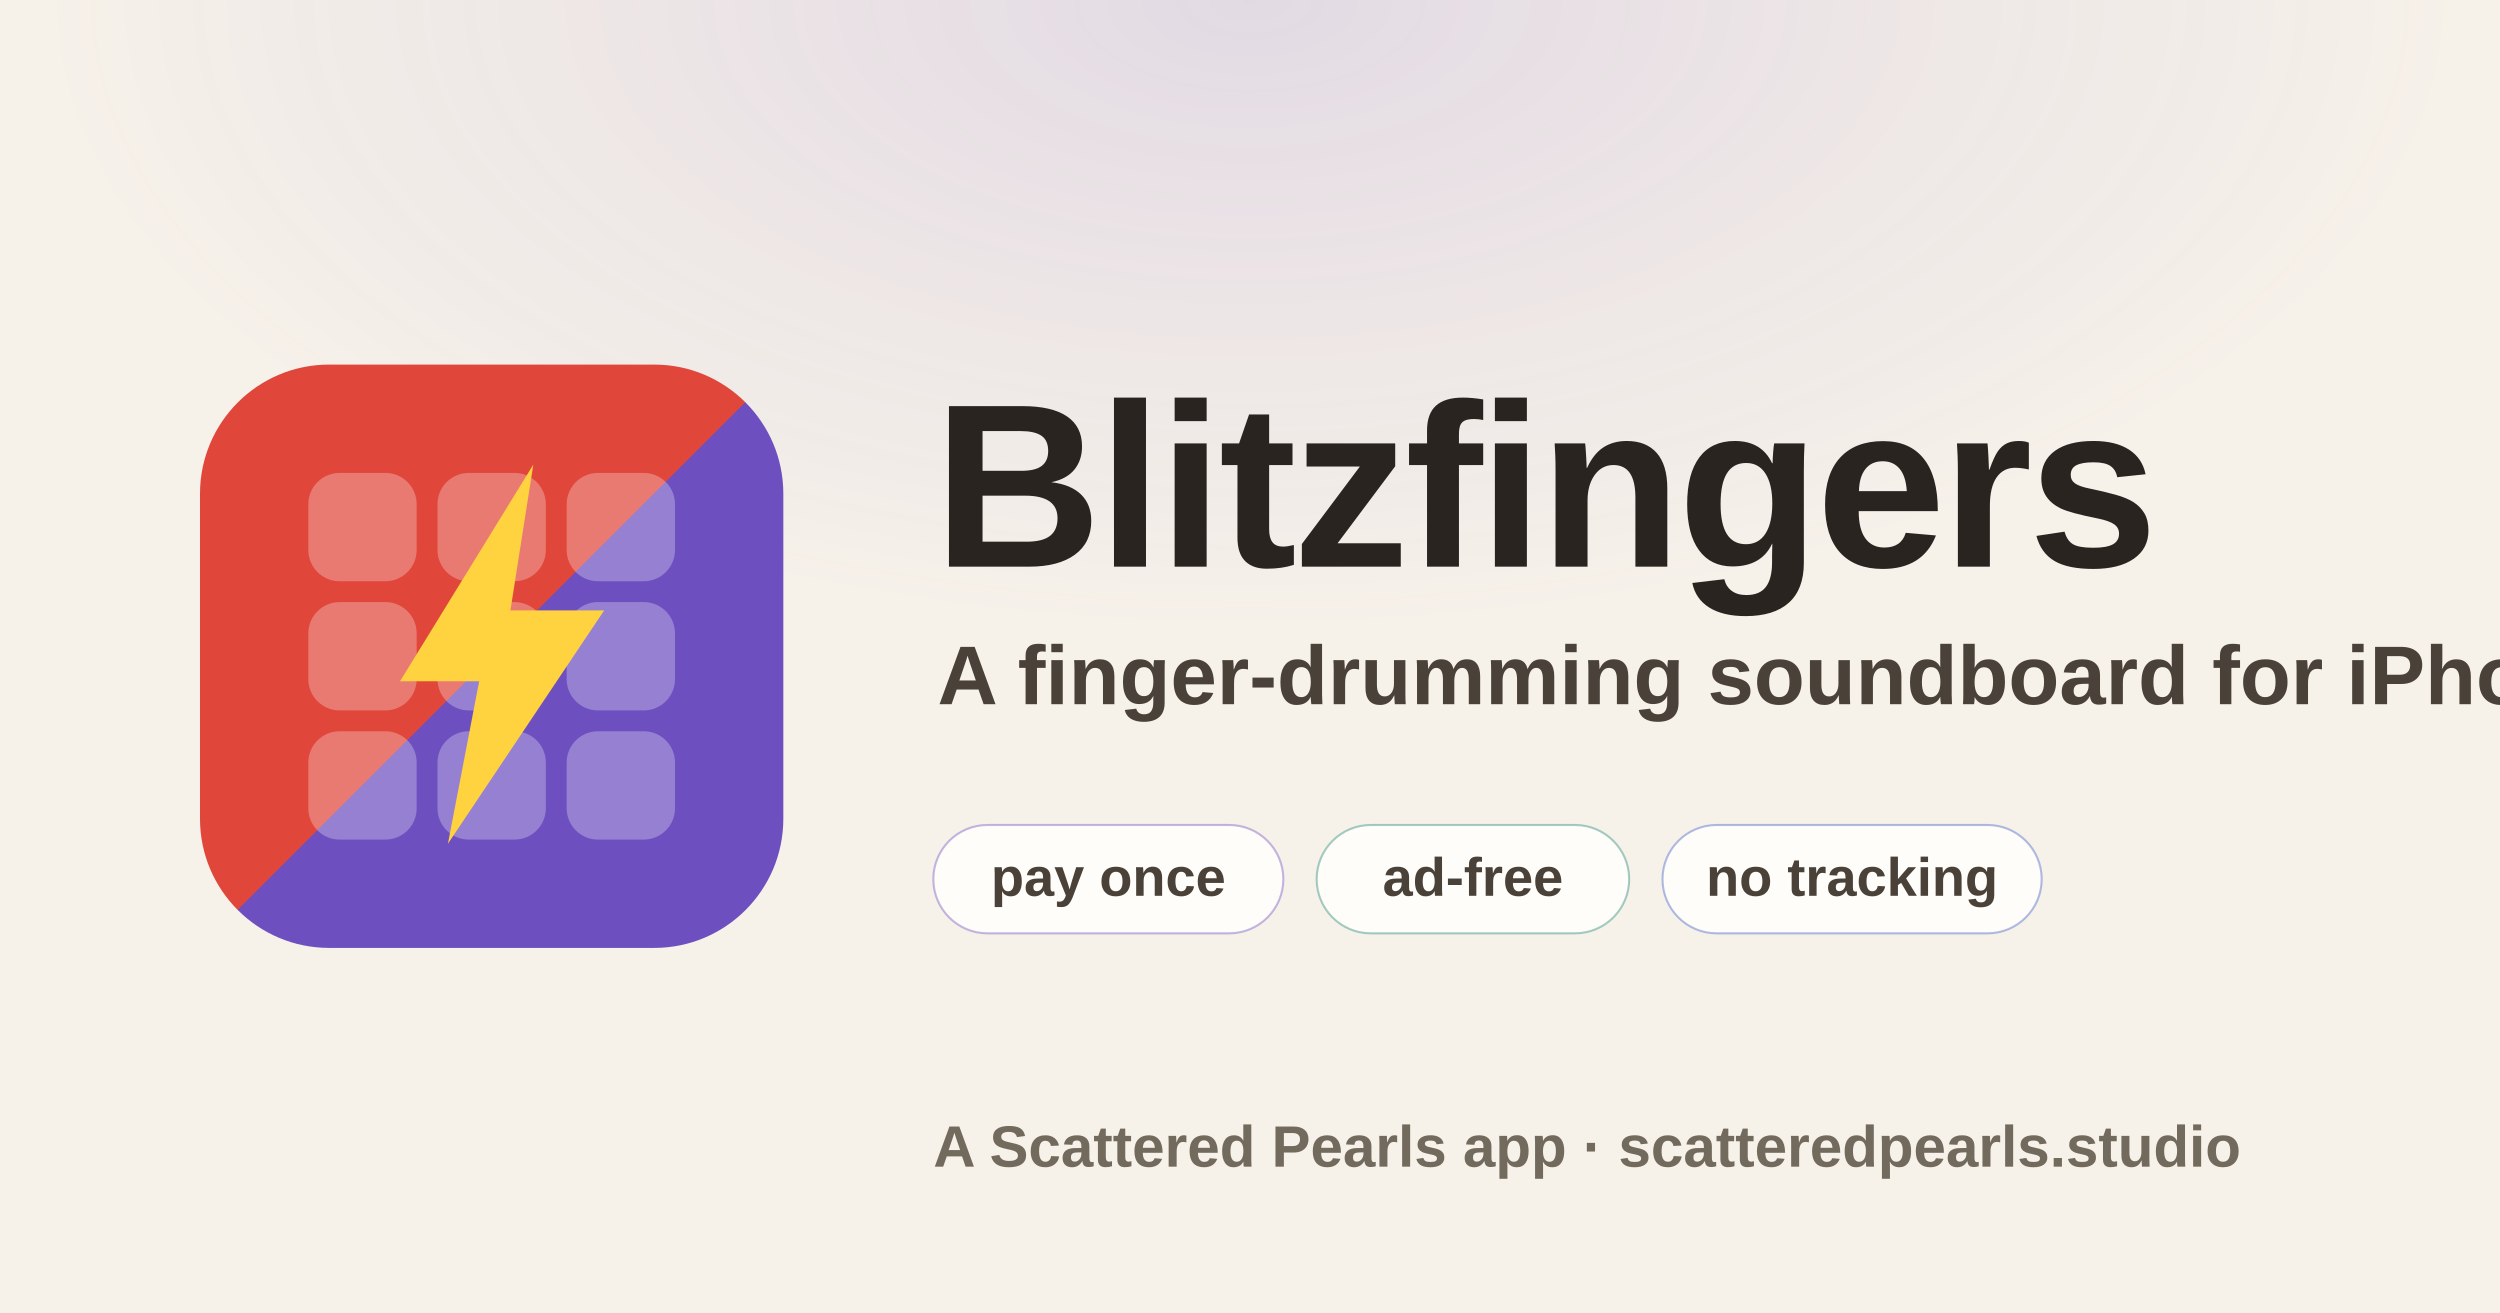
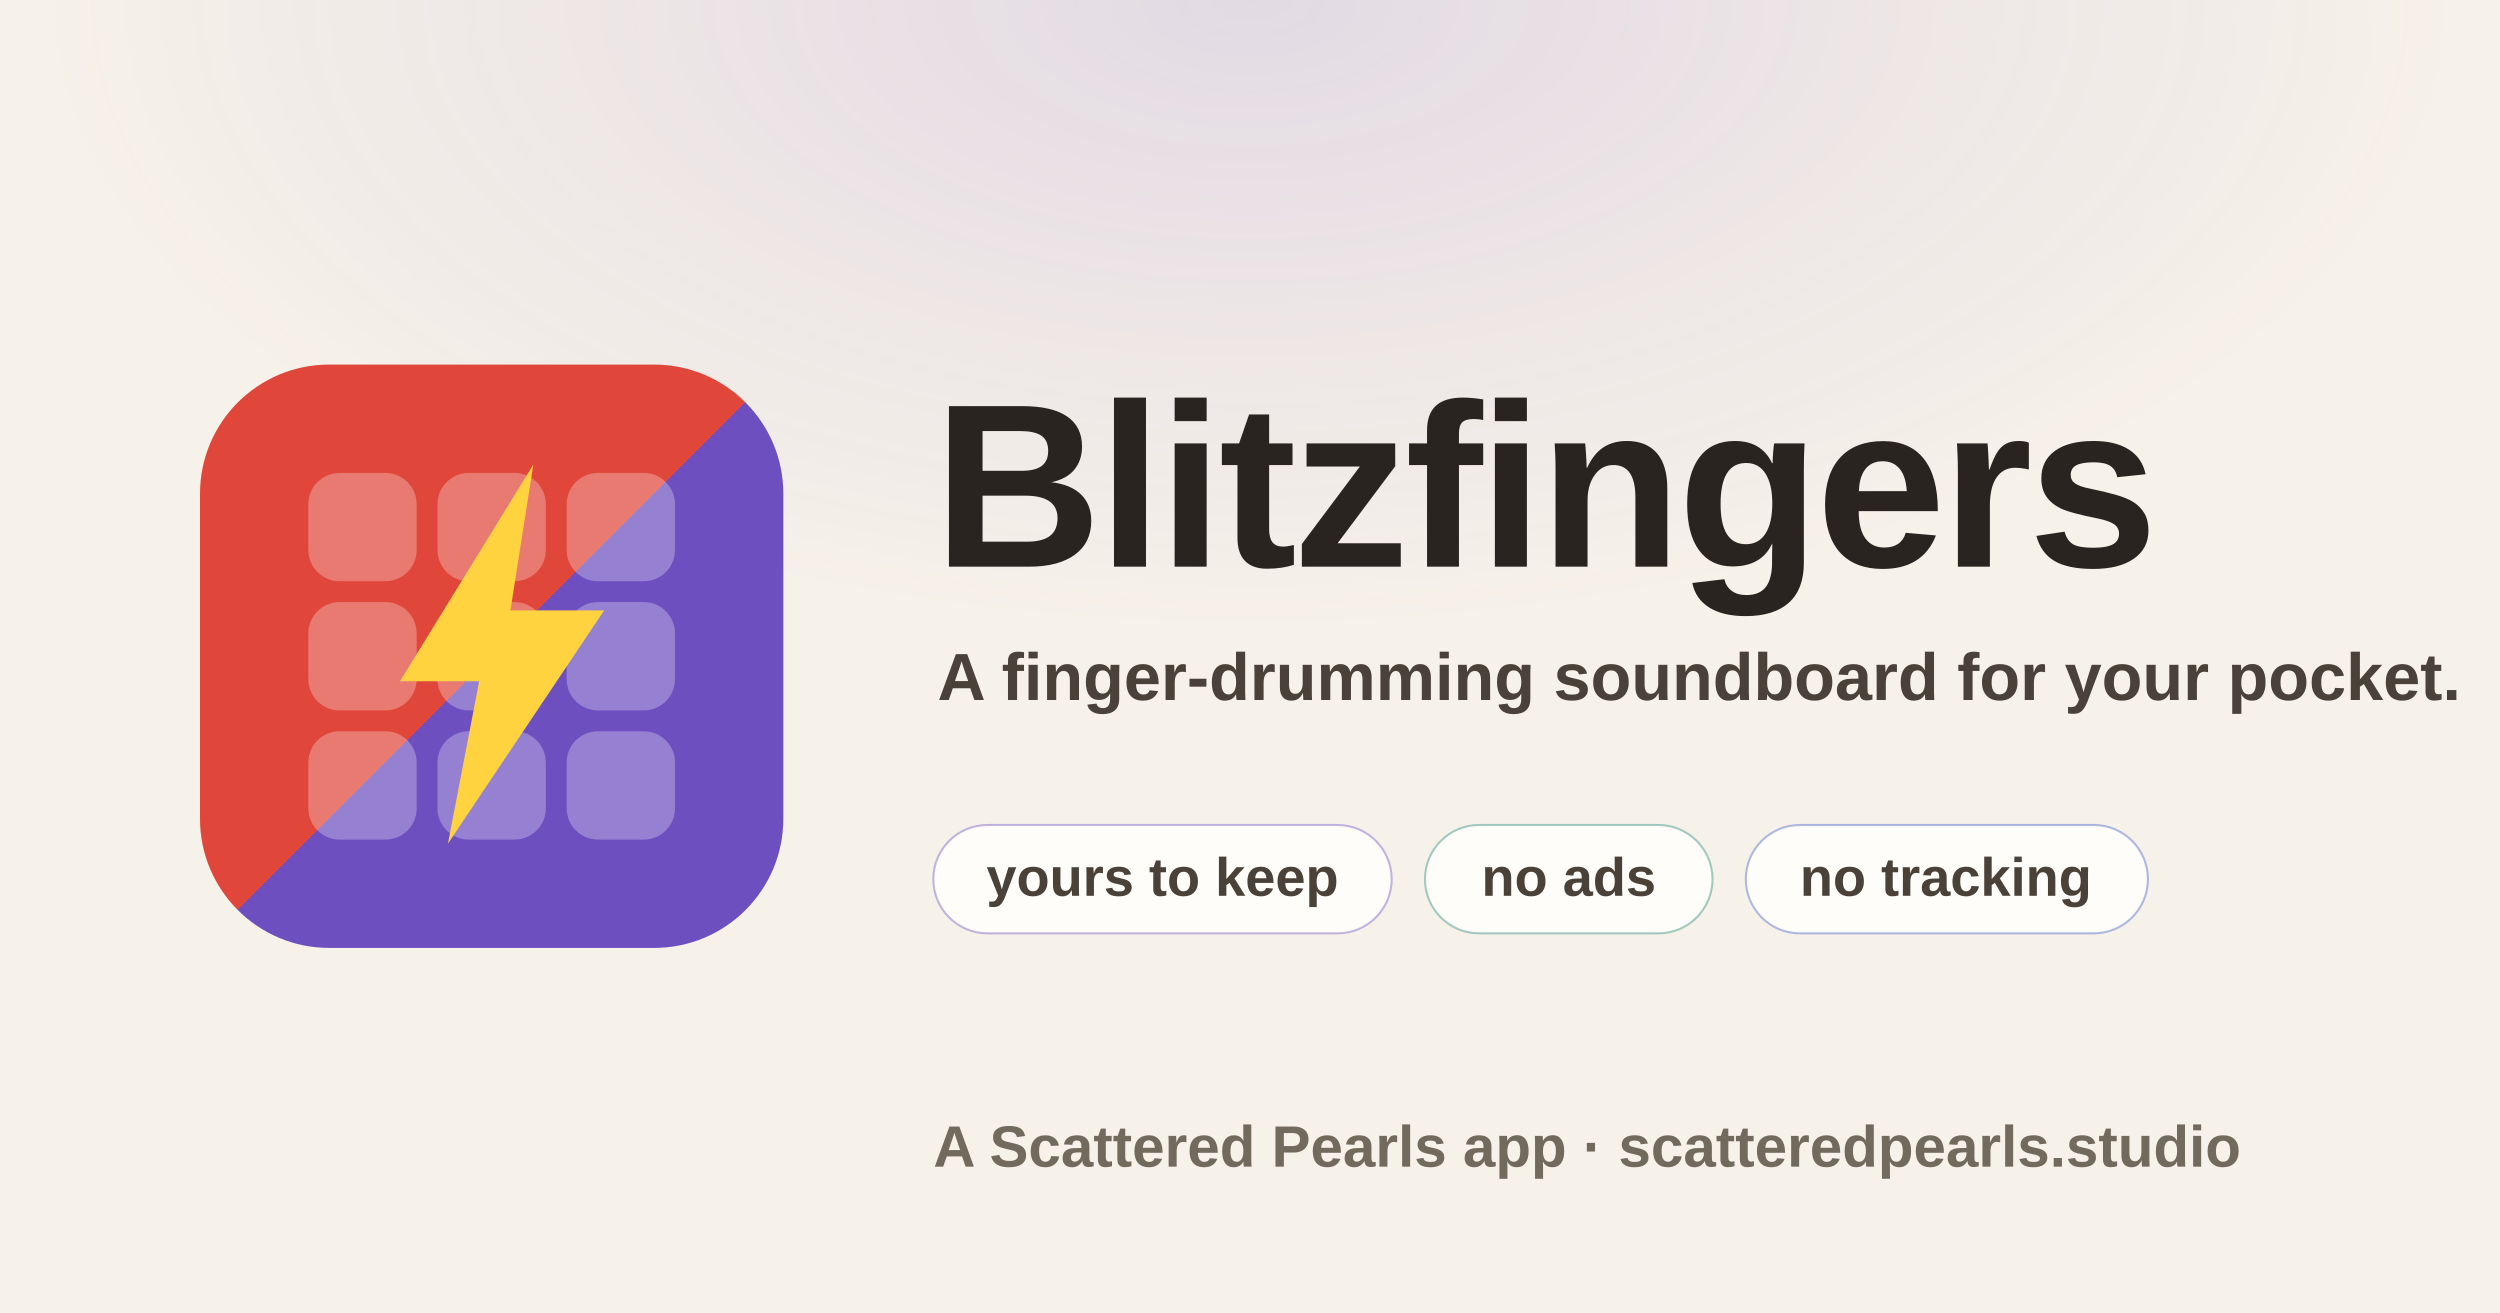
- <svg xmlns="http://www.w3.org/2000/svg" width="1200" height="630" viewBox="0 0 1200 630" role="img" aria-label="Blitzfingers — a finger-drumming soundboard for iPhone">
+ <svg xmlns="http://www.w3.org/2000/svg" width="1200" height="630" viewBox="0 0 1200 630" role="img" aria-label="Blitzfingers — a finger-drumming soundboard for your pocket">
  <defs>
    <linearGradient id="og-diag" x1="0" y1="0" x2="1" y2="1">
      <stop offset="50%" stop-color="#e0463a" />
      <stop offset="50%" stop-color="#6d4fc0" />
    </linearGradient>
    <radialGradient id="og-glow" cx="50%" cy="0%" r="80%">
      <stop offset="0%" stop-color="#6d4fc0" stop-opacity="0.14" />
      <stop offset="60%" stop-color="#6d4fc0" stop-opacity="0" />
    </radialGradient>
  </defs>
  <rect width="1200" height="630" fill="#f6f1e9" />
  <rect width="1200" height="630" fill="url(#og-glow)" />
  <g transform="translate(96 175)">
    <rect width="280" height="280" rx="62" fill="url(#og-diag)" />
    <g fill="#fff" opacity="0.28">
      <rect x="52" y="52" width="52" height="52" rx="15" />
      <rect x="114" y="52" width="52" height="52" rx="15" />
      <rect x="176" y="52" width="52" height="52" rx="15" />
      <rect x="52" y="114" width="52" height="52" rx="15" />
      <rect x="114" y="114" width="52" height="52" rx="15" />
      <rect x="176" y="114" width="52" height="52" rx="15" />
      <rect x="52" y="176" width="52" height="52" rx="15" />
      <rect x="114" y="176" width="52" height="52" rx="15" />
      <rect x="176" y="176" width="52" height="52" rx="15" />
    </g>
    <path d="M160 48 L96 152 H134 L119 230 L194 118 H149 Z" fill="#ffd23f" />
  </g>
  <g transform="translate(448 0)" fill="#2a2420" font-family="'Bricolage Grotesque','Helvetica Neue',Arial,sans-serif">
    <text x="0" y="272" font-size="112" font-weight="700" letter-spacing="-2">Blitzfingers</text>
-     <text x="2" y="338" font-size="40" font-weight="600" fill="#4a4139" font-family="'Hanken Grotesk','Helvetica Neue',Arial,sans-serif">A finger-drumming soundboard for iPhone.</text>
+     <text x="2" y="336" font-size="32" font-weight="600" fill="#4a4139" font-family="'Hanken Grotesk','Helvetica Neue',Arial,sans-serif">A finger-drumming soundboard for your pocket.</text>
    <g font-family="'Hanken Grotesk','Helvetica Neue',Arial,sans-serif" font-size="26" font-weight="600" fill="#4a4139">
      <g transform="translate(0 396)">
-         <rect width="168" height="52" rx="26" fill="#fffdf9" stroke="#6d4fc0" stroke-opacity="0.4" />
-         <text x="84" y="34" text-anchor="middle">pay once</text>
+         <rect width="220" height="52" rx="26" fill="#fffdf9" stroke="#6d4fc0" stroke-opacity="0.4" />
+         <text x="110" y="34" text-anchor="middle">yours to keep</text>
      </g>
-       <g transform="translate(184 396)">
-         <rect width="150" height="52" rx="26" fill="#fffdf9" stroke="#1f8477" stroke-opacity="0.4" />
-         <text x="75" y="34" text-anchor="middle">ad-free</text>
+       <g transform="translate(236 396)">
+         <rect width="138" height="52" rx="26" fill="#fffdf9" stroke="#1f8477" stroke-opacity="0.4" />
+         <text x="69" y="34" text-anchor="middle">no ads</text>
      </g>
-       <g transform="translate(350 396)">
-         <rect width="182" height="52" rx="26" fill="#fffdf9" stroke="#3a5bc7" stroke-opacity="0.4" />
-         <text x="91" y="34" text-anchor="middle">no tracking</text>
+       <g transform="translate(390 396)">
+         <rect width="193" height="52" rx="26" fill="#fffdf9" stroke="#3a5bc7" stroke-opacity="0.4" />
+         <text x="96" y="34" text-anchor="middle">no tracking</text>
      </g>
    </g>
  </g>
  <text x="448" y="560" fill="#736a5e" font-size="28" font-weight="600" font-family="'Hanken Grotesk','Helvetica Neue',Arial,sans-serif">A Scattered Pearls app · scatteredpearls.studio</text>
</svg>
